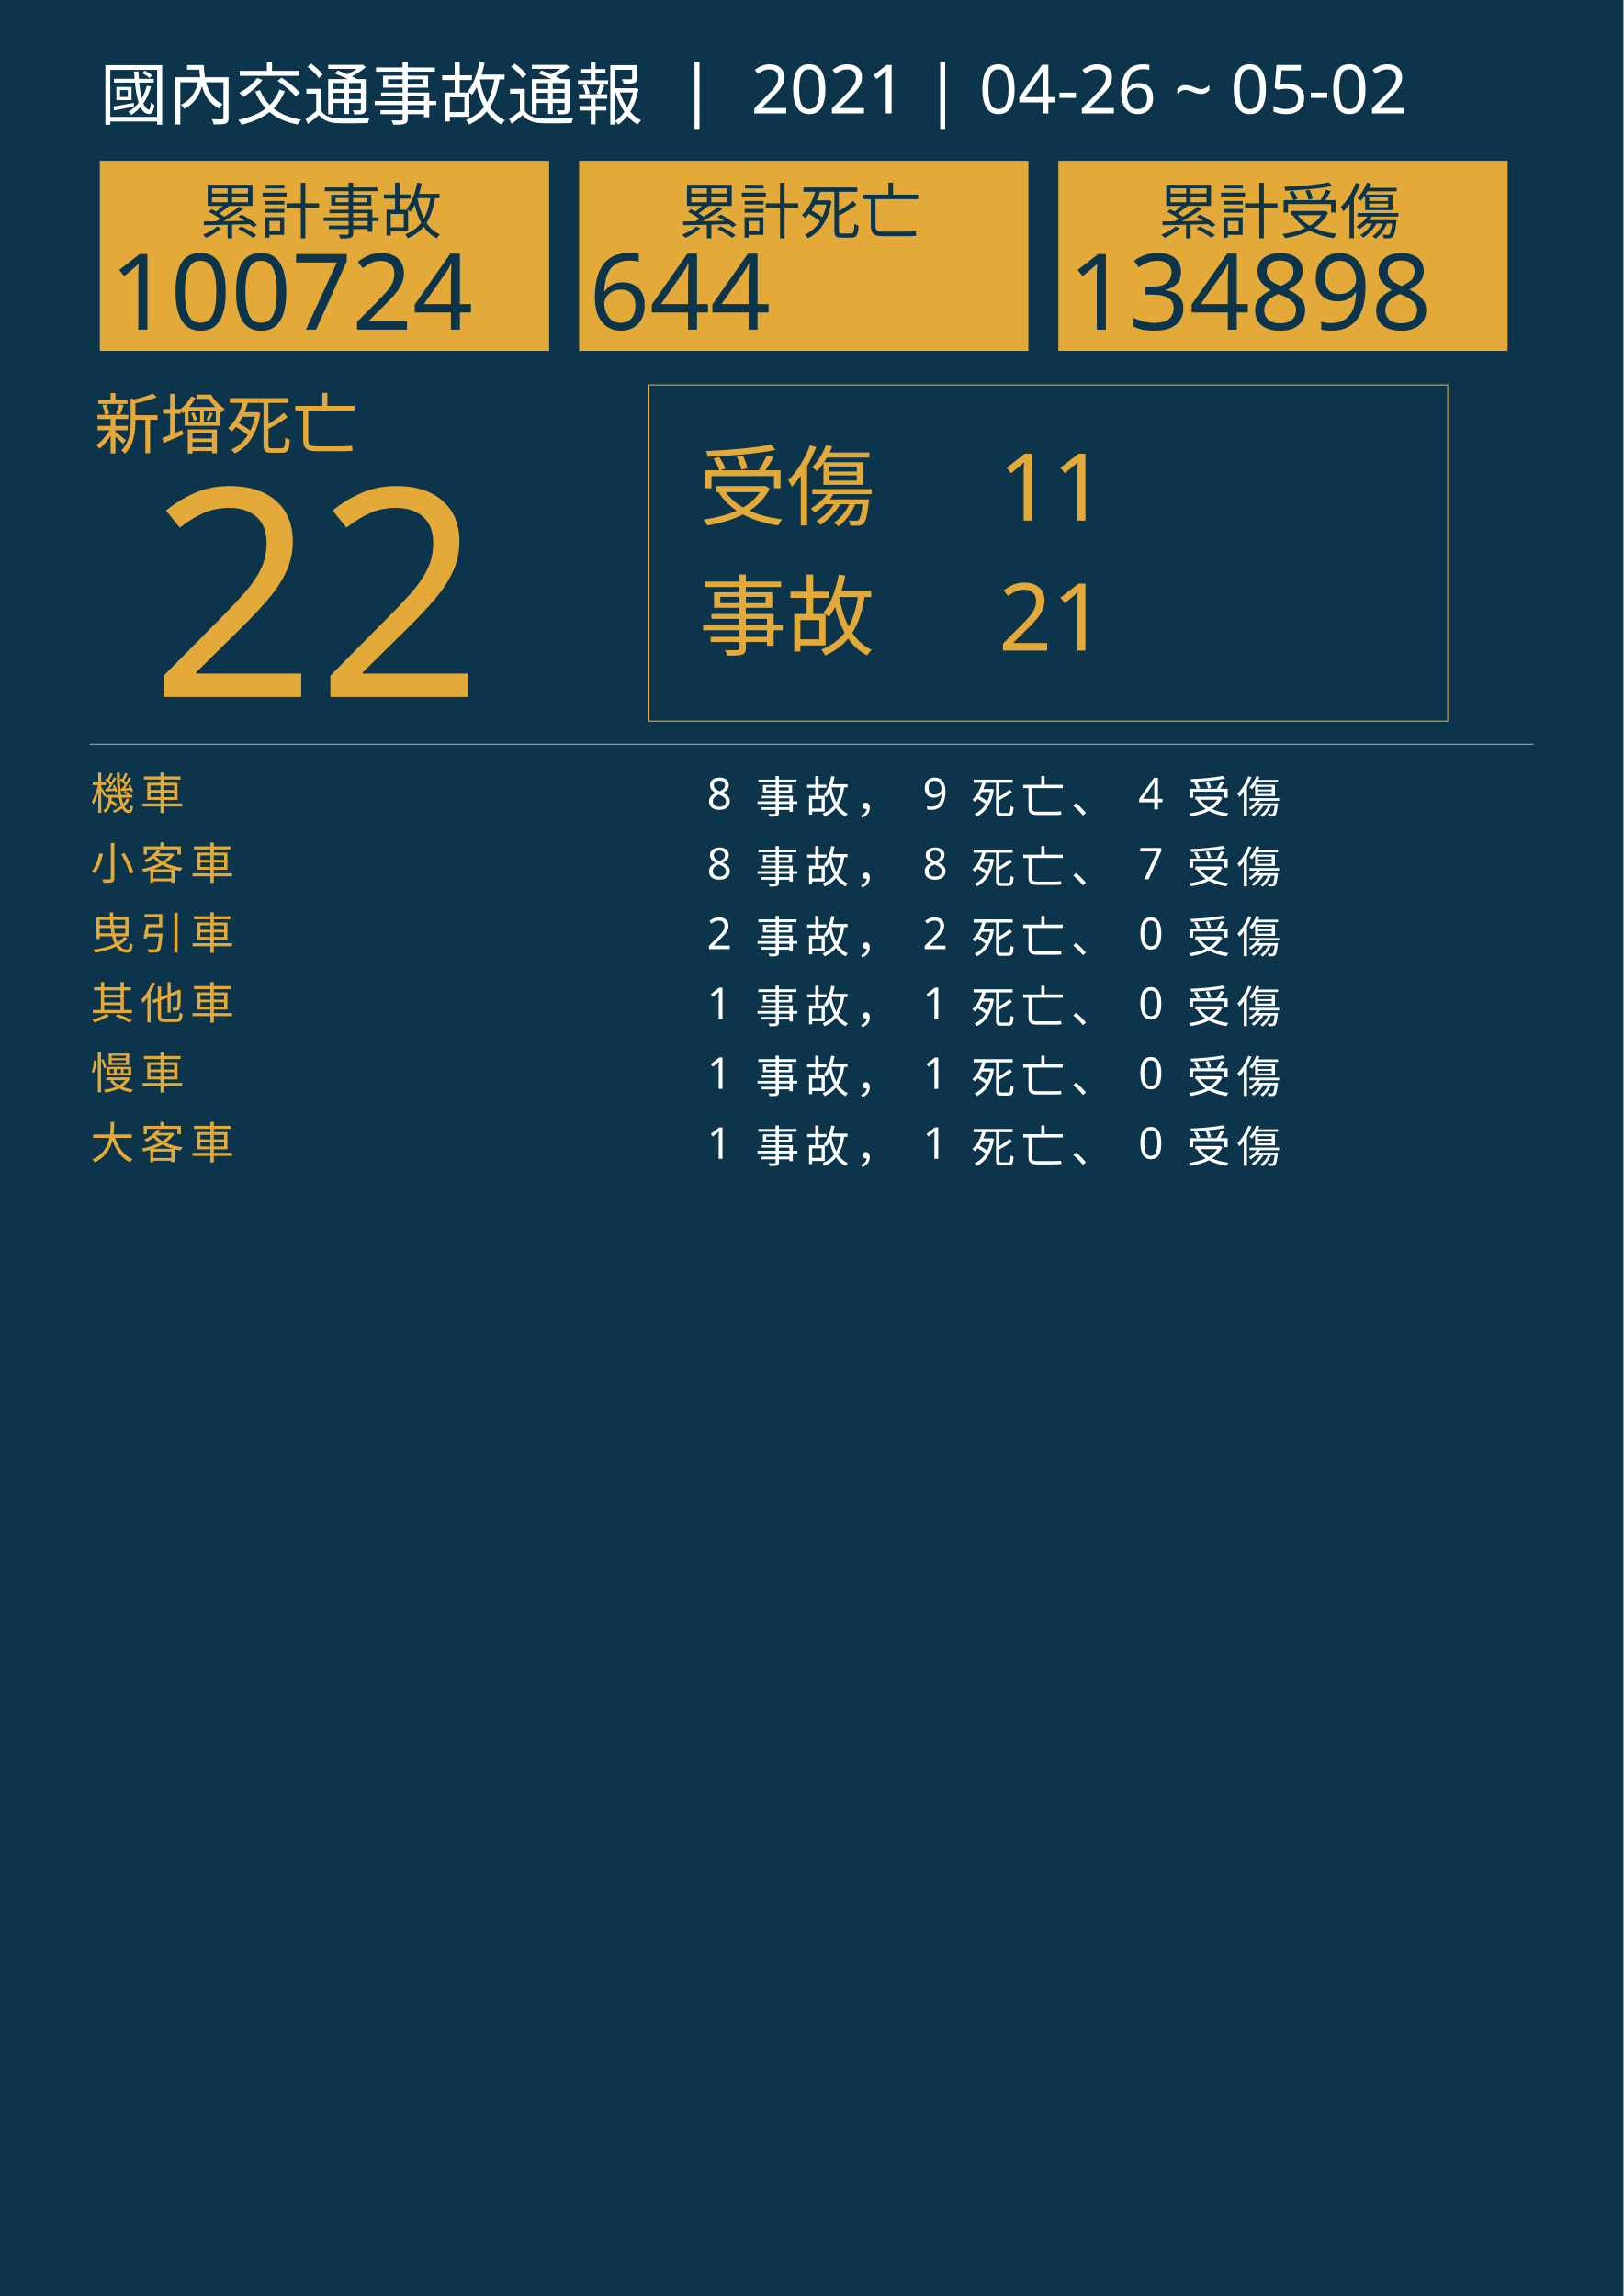
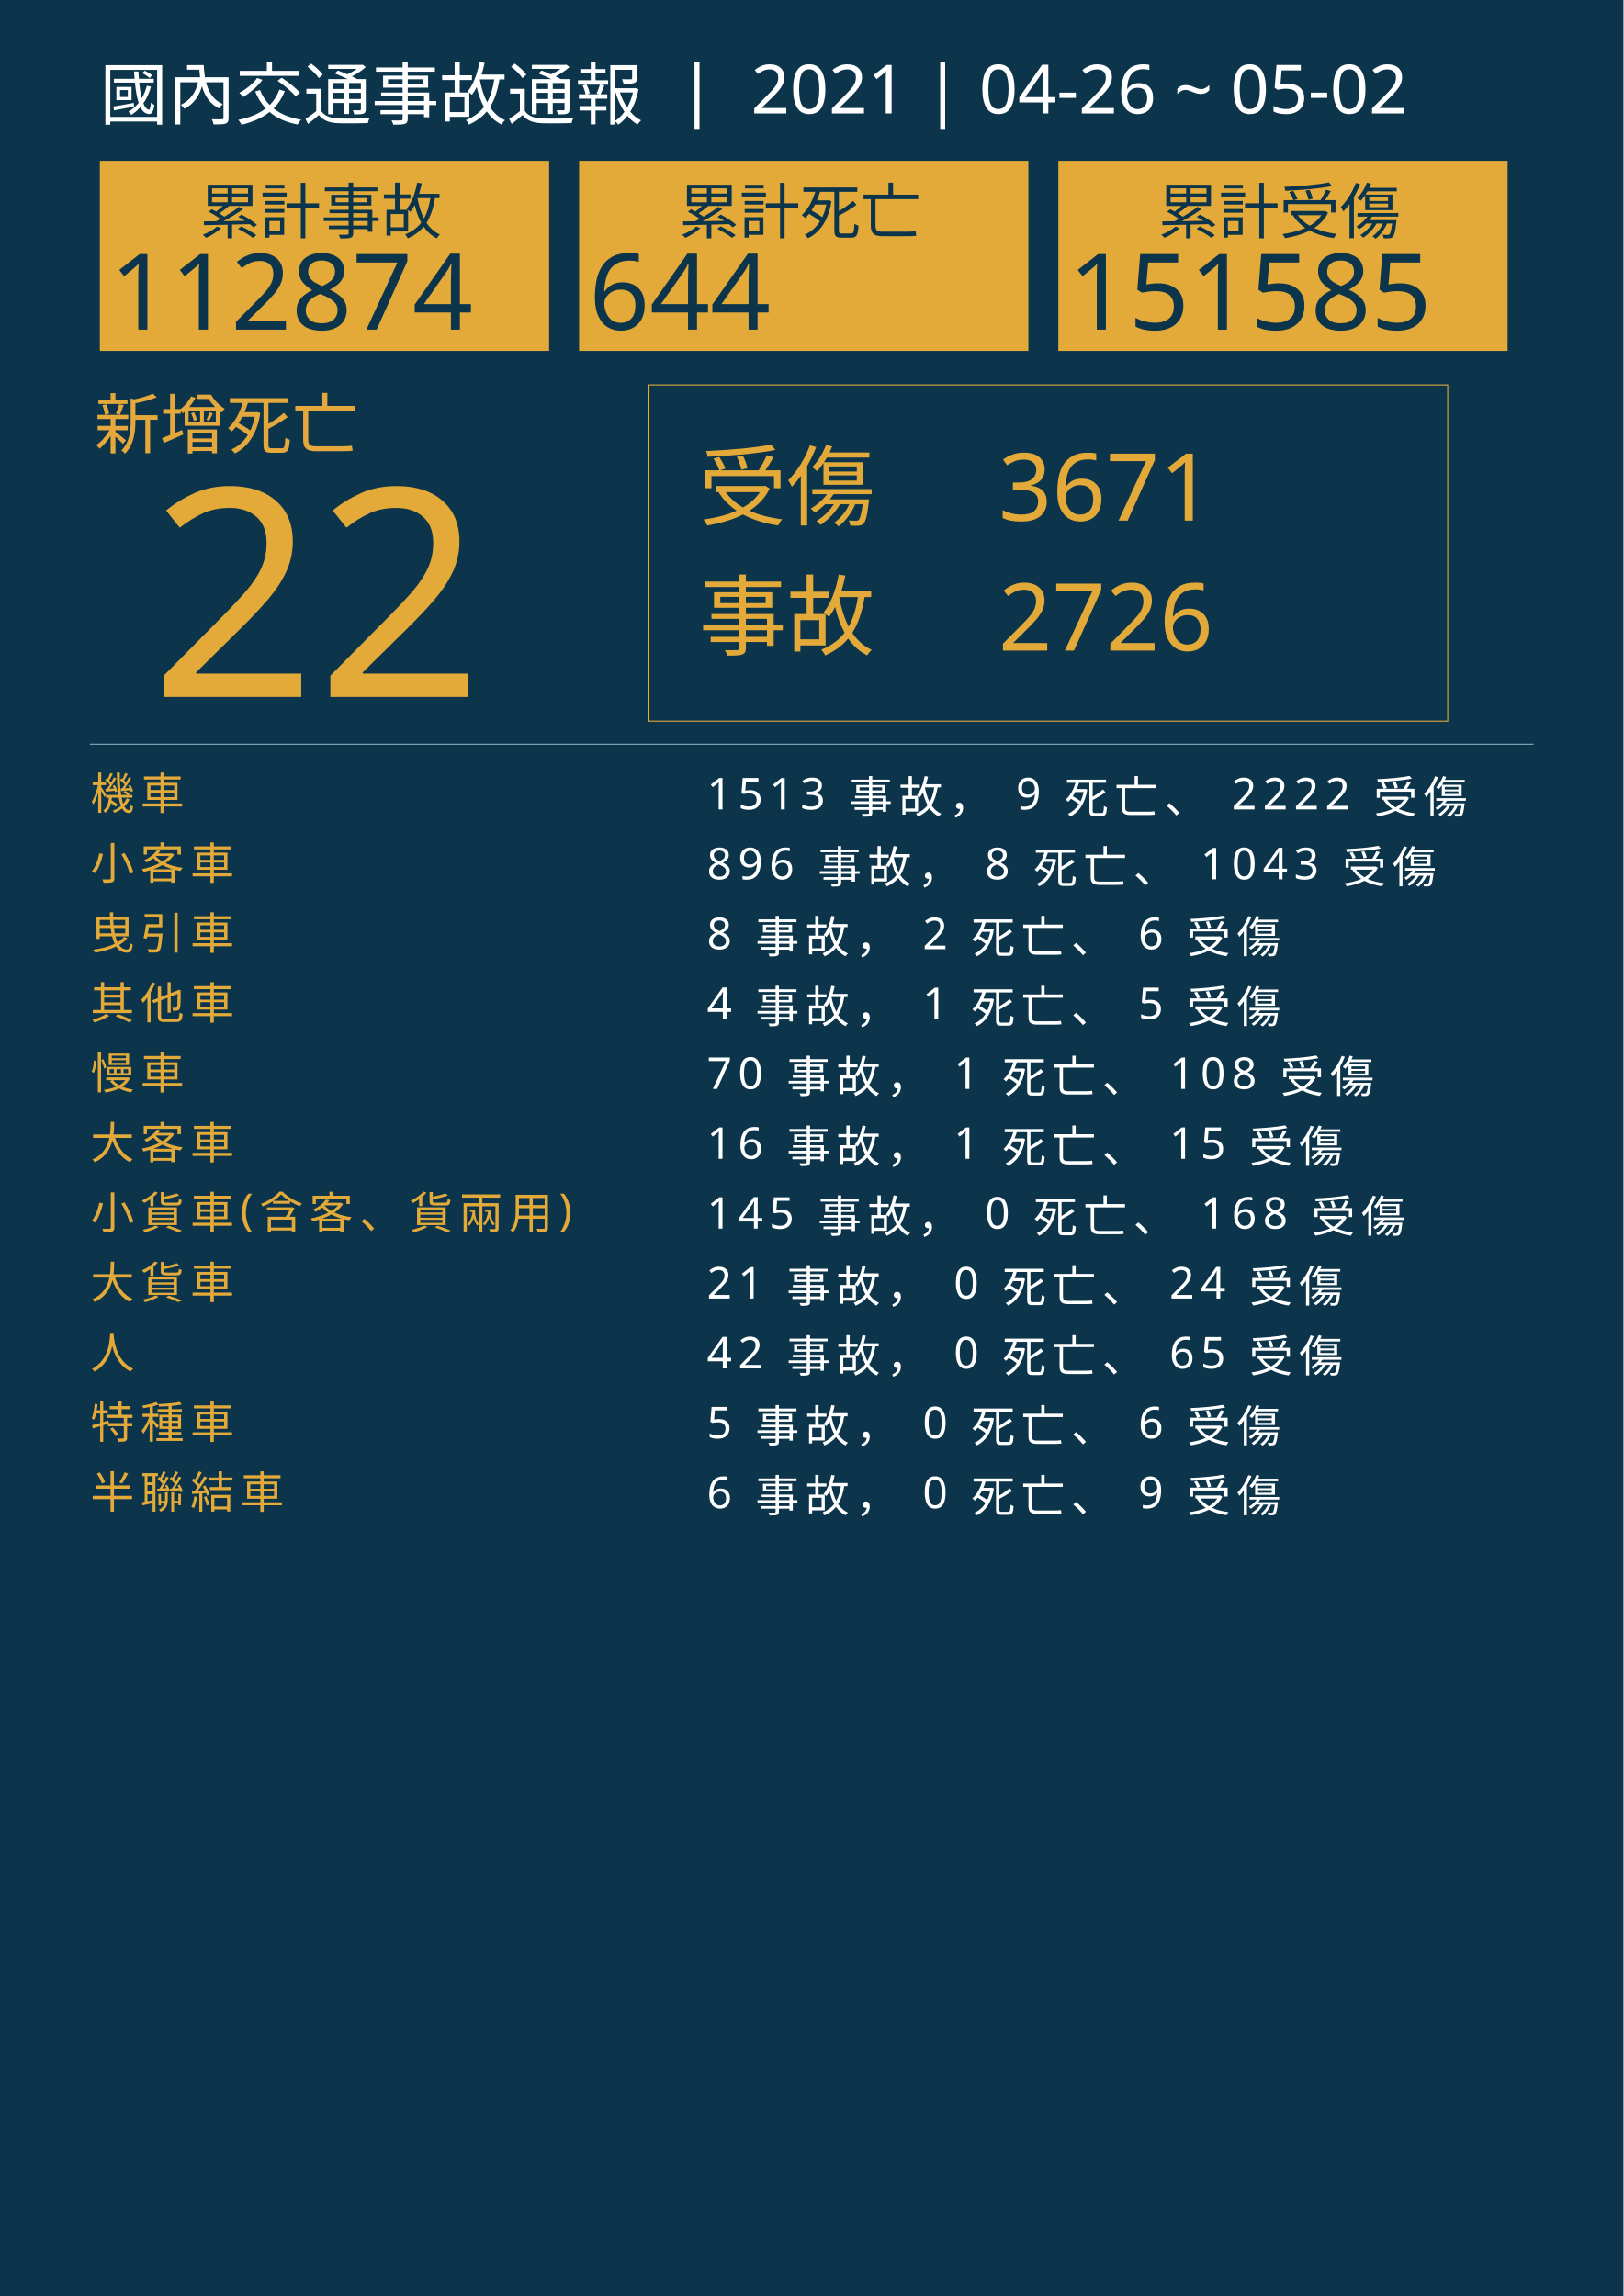
<svg xmlns="http://www.w3.org/2000/svg" version="1.1" id="圖層_1" x="0px" y="0px" viewBox="0 0 1626 2300" style="enable-background:new 0 0 1626 2300;" xml:space="preserve">
  <style type="text/css">
	.st0{fill:#0C354B;}
	.st1{fill:#E5A83D;}
	.st2{font-family:'NotoSansCJKtc-Bold-B5pc-H';}
	.st3{font-size:66px;}
	.st4{fill:#E3AA39;}
	.st5{font-family:'Arial-BoldMT';}
	.st6{font-size:291.776px;}
	.st7{fill:none;stroke:#E3AA39;stroke-miterlimit:10;}
	.st8{font-family:'NotoSansCJKtc-Light-B5pc-H';}
	.st9{font-size:88px;}
	.st10{font-family:'NotoSansCJKtc-Medium-B5pc-H';}
	.st11{font-size:94px;}
	.st12{fill:none;stroke:#8AAFC1;stroke-miterlimit:10;}
	.st13{font-size:60.649px;}
	.st14{font-size:106px;}
	.st15{fill:none;}
	.st16{font-size:44px;}
	.st17{letter-spacing:6;}
	.st18{fill:#FFFFFF;}
	.st19{letter-spacing:1;}
	.st20{font-size:68px;}
</style>
  <rect class="st0" width="1626" height="2300" />
  <text transform="matrix(1 0 0 1 94.5001 449.017)" class="st1 st2 st3">新增死亡</text>
  <g>
    <text transform="matrix(1 0 0 1 150 698.1412)" class="st4 st5 st6">22</text>
  </g>
  <g>
    <rect x="650" y="385.6" class="st7" width="800" height="336.8" />
    <g>
      <text transform="matrix(1 0 0 1 700 519.593)" class="st4 st8 st9">受傷</text>
-       <text transform="matrix(1 0 0 1 1000 521.5084)" class="st4 st10 st11">11</text>
-       <text transform="matrix(1 0 0 1 1000 651.7274)" class="st4 st10 st11">21</text>
+       <text transform="matrix(1 0 0 1 1000 521.5084)" class="st4 st10 st11">3671</text>
+       <text transform="matrix(1 0 0 1 1000 651.7274)" class="st4 st10 st11">2726</text>
      <text transform="matrix(1 0 0 1 700 649.4965)" class="st4 st8 st9">事故</text>
    </g>
  </g>
  <line class="st12" x1="90" y1="745.5" x2="1536" y2="745.5" />
  <g>
    <g>
      <rect x="100" y="161.1" class="st4" width="450" height="190.4" />
      <g>
        <text transform="matrix(1 0 0 1 200 233.9079)" class="st0 st10 st13">累計事故</text>
        <g>
-           <text transform="matrix(1 0 0 1 110 330.2121)" class="st0 st5 st14">100724</text>
+           <text transform="matrix(1 0 0 1 110 330.2121)" class="st0 st5 st14">112874</text>
        </g>
      </g>
    </g>
    <g>
      <rect x="580" y="161.1" class="st4" width="450" height="190.4" />
      <g>
        <text transform="matrix(1 0 0 1 680 233.908)" class="st0 st10 st13">累計死亡</text>
        <g>
          <text transform="matrix(1 0 0 1 590 330.2122)" class="st0 st5 st14">644</text>
        </g>
      </g>
    </g>
    <g>
      <rect x="1060" y="161.1" class="st4" width="450" height="190.4" />
      <g>
        <text transform="matrix(1 0 0 1 1160 233.908)" class="st0 st10 st13">累計受傷</text>
        <g>
-           <text transform="matrix(1 0 0 1 1070 330.2122)" class="st0 st5 st14">134898</text>
+           <text transform="matrix(1 0 0 1 1070 330.2122)" class="st0 st5 st14">151585</text>
        </g>
      </g>
    </g>
  </g>
  <rect x="90.6" y="772.1" class="st15" width="1141.8" height="314.8" />
  <text transform="matrix(1 0 0 1 90.5591 810.7965)">
    <tspan x="0" y="0" class="st4 st10 st16 st17">機車</tspan>
-     <tspan x="600" y="0" class="st18 st10 st16 st17"> 8 事故， 9 死亡、 4 受傷</tspan>
+     <tspan x="600" y="0" class="st18 st10 st16 st17"> 1513 事故， 9 死亡、 2222 受傷</tspan>
    <tspan x="0" y="70" class="st4 st10 st16 st17">小客車</tspan>
-     <tspan x="600" y="70" class="st18 st10 st16 st17"> 8 事故， 8 死亡、 7 受傷</tspan>
+     <tspan x="600" y="70" class="st18 st10 st16 st17"> 896 事故， 8 死亡、 1043 受傷</tspan>
    <tspan x="0" y="140" class="st4 st10 st16 st17">曳引車</tspan>
-     <tspan x="600" y="140" class="st18 st10 st16 st17"> 2 事故， 2 死亡、 0 受傷</tspan>
+     <tspan x="600" y="140" class="st18 st10 st16 st17"> 8 事故， 2 死亡、 6 受傷</tspan>
    <tspan x="0" y="210" class="st4 st10 st16 st17">其他車</tspan>
-     <tspan x="600" y="210" class="st18 st10 st16 st17"> 1 事故， 1 死亡、 0 受傷</tspan>
+     <tspan x="600" y="210" class="st18 st10 st16 st17"> 4 事故， 1 死亡、 5 受傷</tspan>
    <tspan x="0" y="280" class="st4 st10 st16 st17">慢車</tspan>
-     <tspan x="600" y="280" class="st18 st10 st16 st17"> 1 事故， 1 死亡、 0 受傷</tspan>
+     <tspan x="600" y="280" class="st18 st10 st16 st17"> 70 事故， 1 死亡、 108 受傷</tspan>
    <tspan x="0" y="350" class="st4 st10 st16 st17">大客車</tspan>
-     <tspan x="600" y="350" class="st18 st10 st16 st17"> 1 事故， 1 死亡、 0 受傷</tspan>
+     <tspan x="600" y="350" class="st18 st10 st16 st17"> 16 事故， 1 死亡、 15 受傷</tspan>
+     <tspan x="0" y="420" class="st4 st10 st16 st17">小貨車(含客、貨兩用)</tspan>
+     <tspan x="600" y="420" class="st18 st10 st16 st17"> 145 事故， 0 死亡、 168 受傷</tspan>
+     <tspan x="0" y="490" class="st4 st10 st16 st17">大貨車</tspan>
+     <tspan x="600" y="490" class="st18 st10 st16 st17"> 21 事故， 0 死亡、 24 受傷</tspan>
+     <tspan x="0" y="560" class="st4 st10 st16 st17">人</tspan>
+     <tspan x="600" y="560" class="st18 st10 st16 st17"> 42 事故， 0 死亡、 65 受傷</tspan>
+     <tspan x="0" y="630" class="st4 st10 st16 st17">特種車</tspan>
+     <tspan x="600" y="630" class="st18 st10 st16 st17"> 5 事故， 0 死亡、 6 受傷</tspan>
+     <tspan x="0" y="700" class="st4 st10 st16 st17">半聯結車</tspan>
+     <tspan x="600" y="700" class="st18 st10 st16 st17"> 6 事故， 0 死亡、 9 受傷</tspan>
  </text>
  <text transform="matrix(1 0 0 1 100 119.2712)" class="st18 st8 st20">國內交通事故通報  |  2021 | 04-26 ~ 05-02</text>
</svg>
